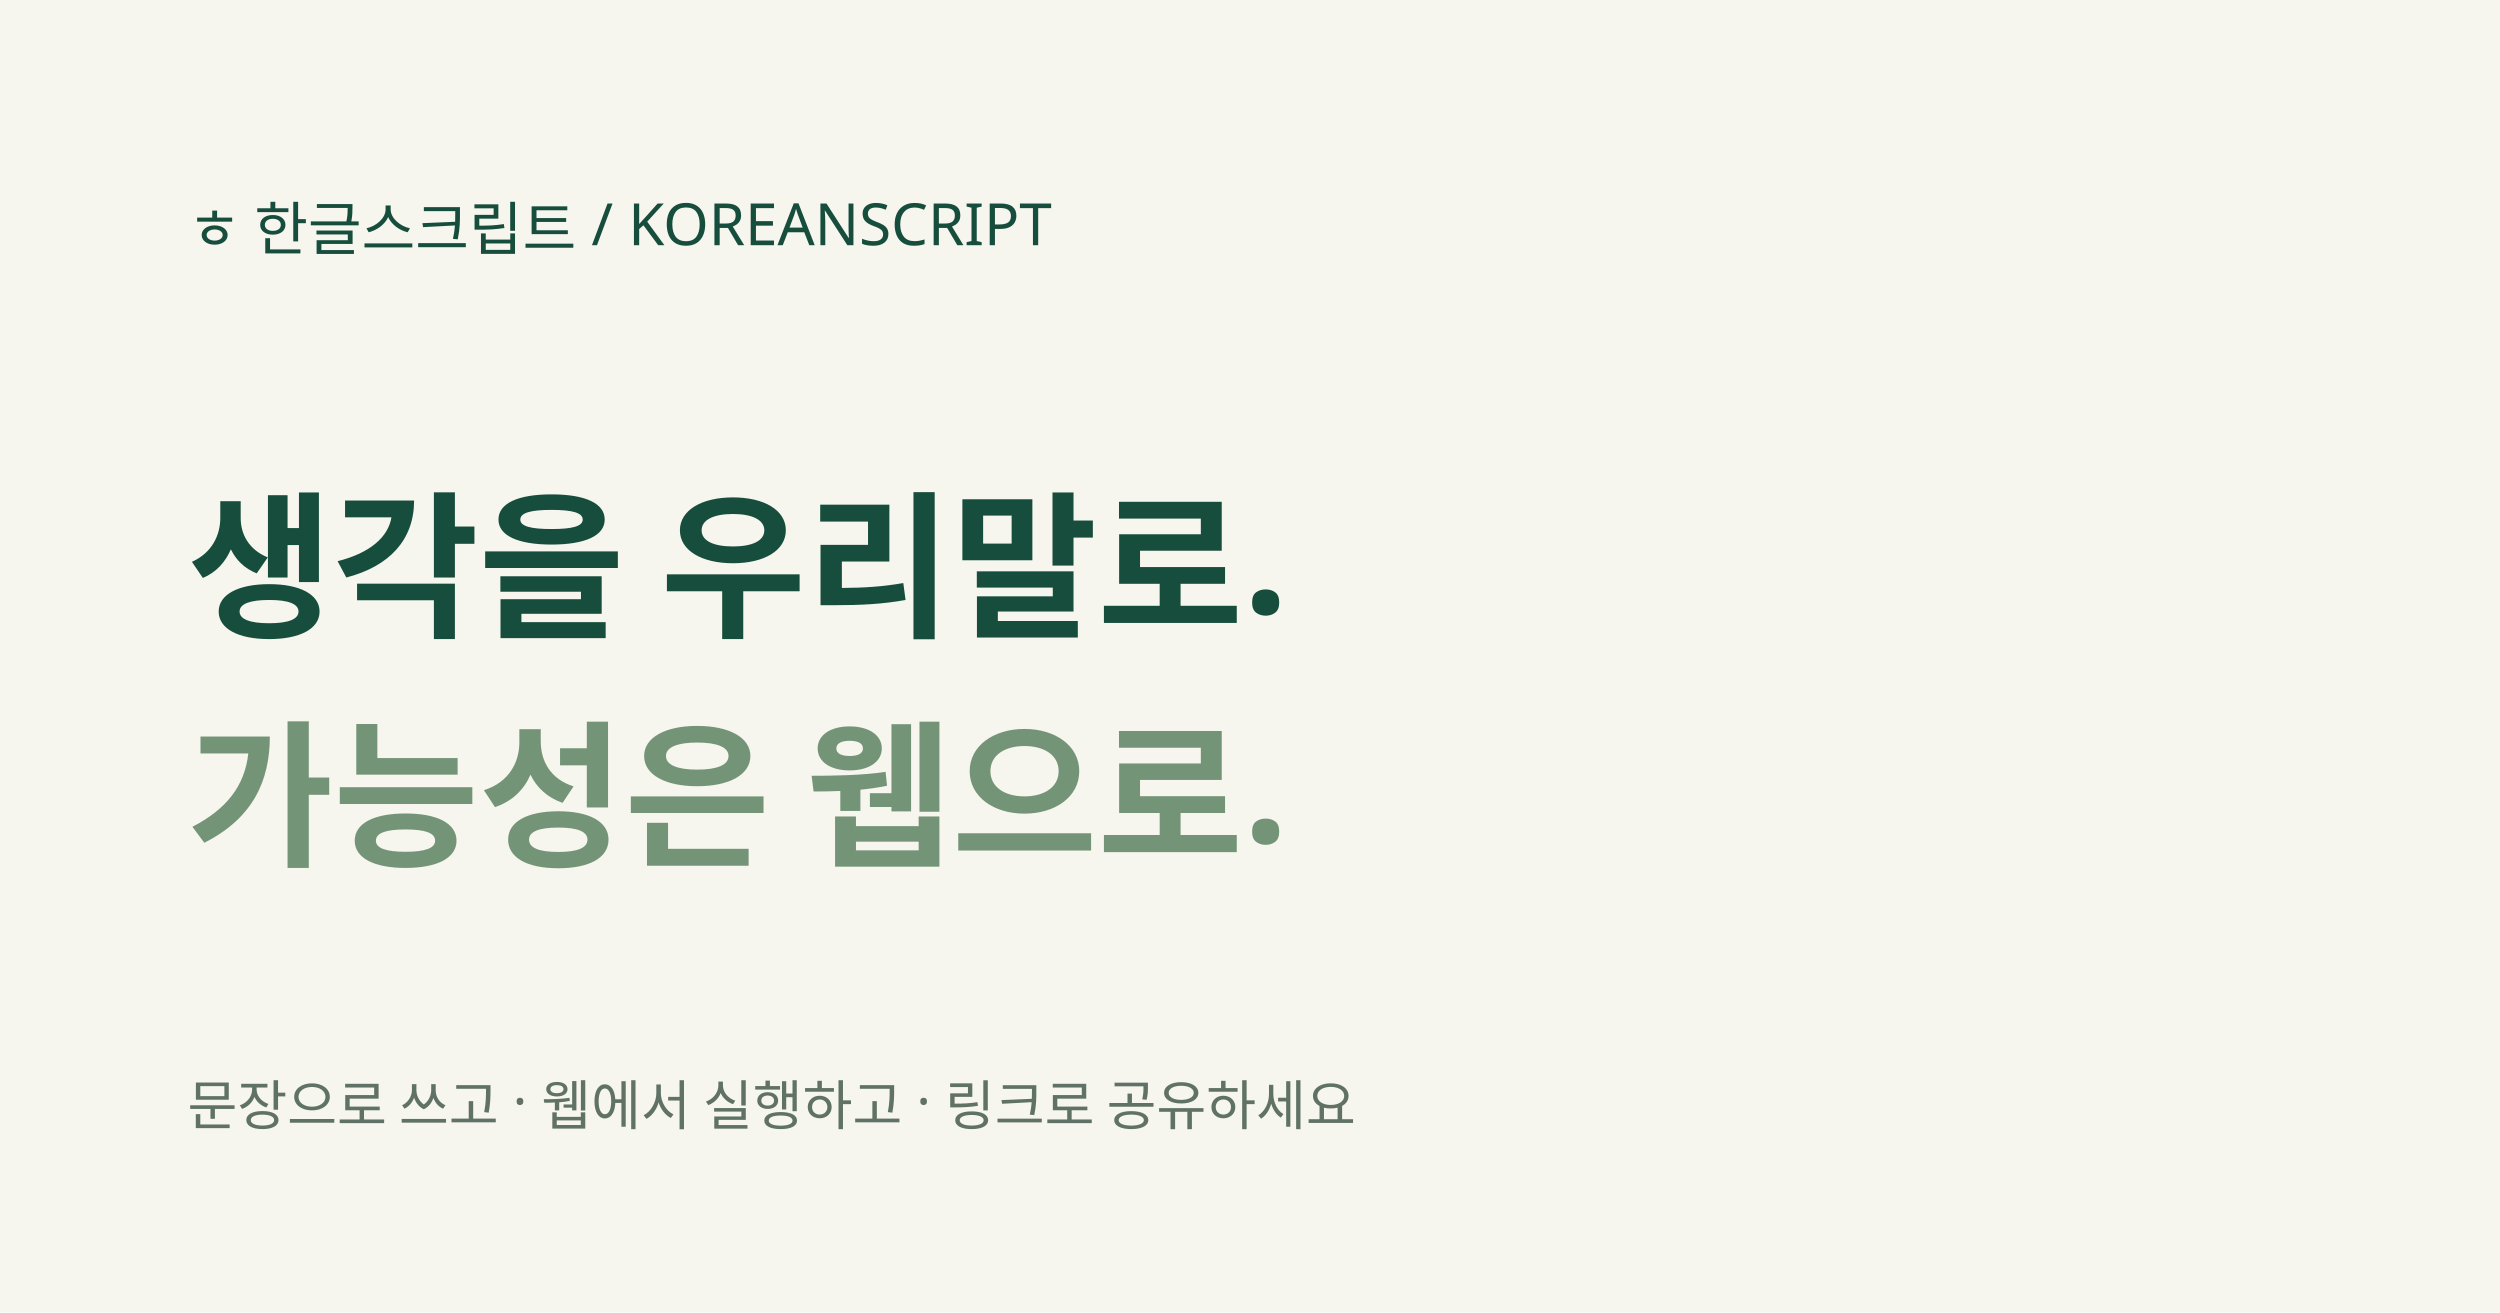
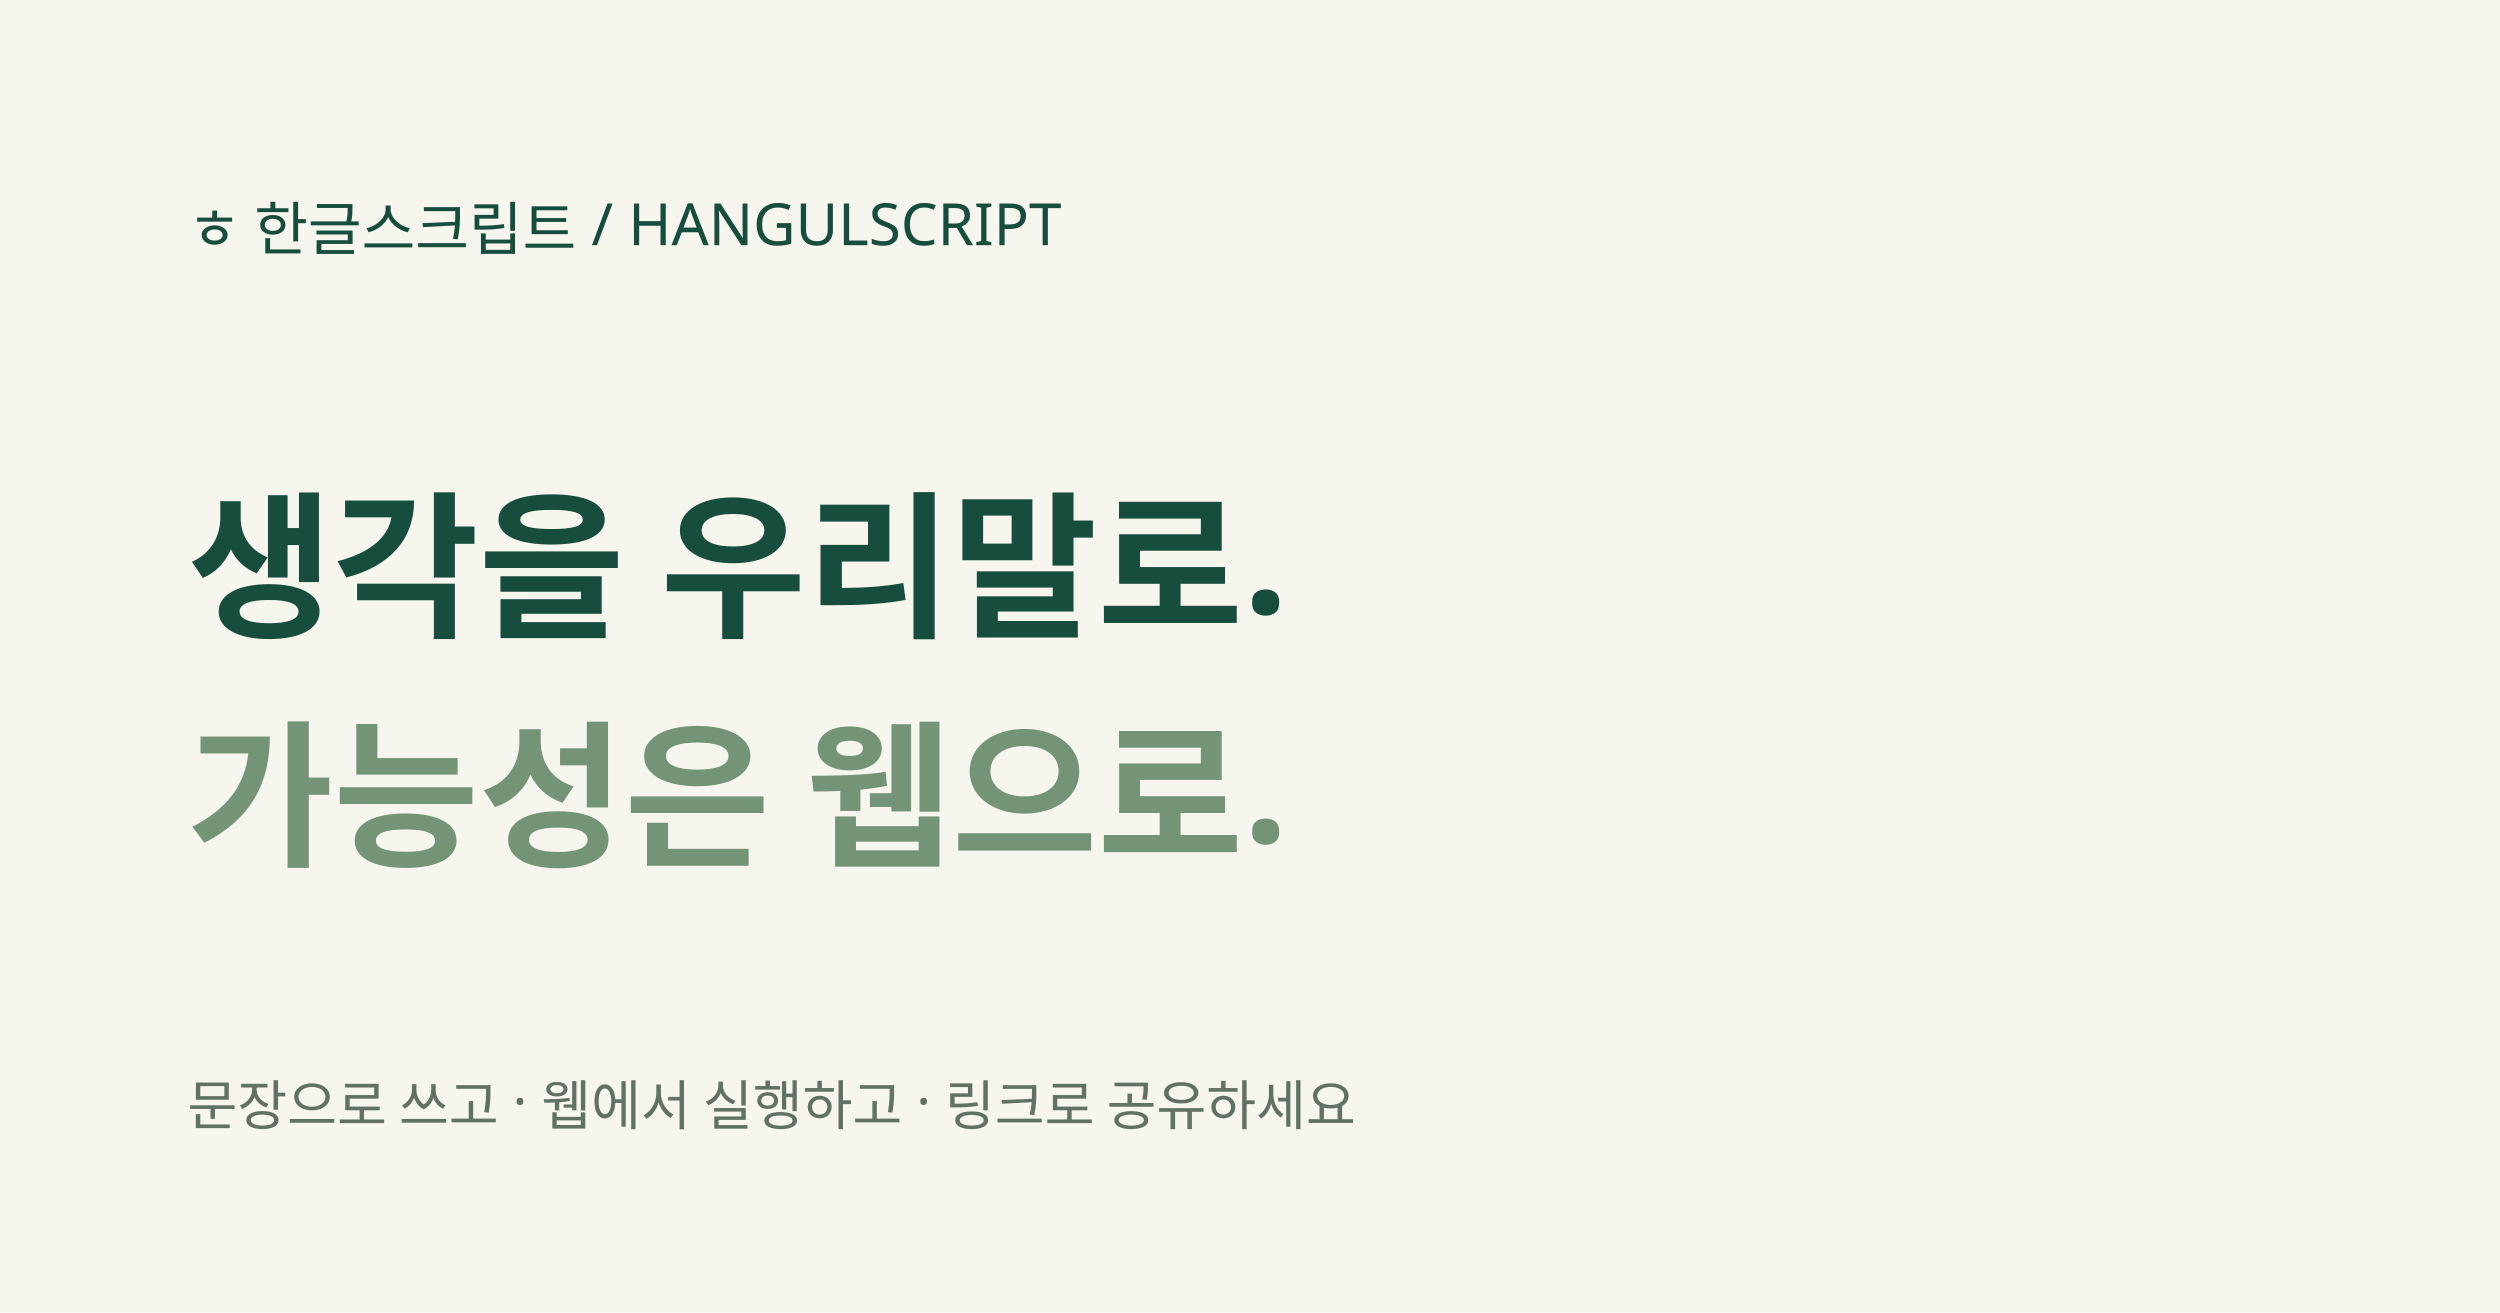
<svg xmlns="http://www.w3.org/2000/svg" width="1200" height="630">
  <rect width="1200" height="630" fill="#f6f5ee" />
-   <text x="90" y="120" fill="#174d3d" font-family="sans-serif" font-size="28">ㅎ 한글스크립트 / KOREANSCRIPT</text>
+   <text x="90" y="120" fill="#174d3d" font-family="sans-serif" font-size="28">ㅎ 한글스크립트 / HANGULSCRIPT</text>
  <text x="90" y="300" fill="#174d3d" font-family="sans-serif" font-size="76" font-weight="bold">생각을 우리말로.</text>
  <text x="90" y="410" fill="#749477" font-family="sans-serif" font-size="76" font-weight="bold">가능성은 웹으로.</text>
  <text x="90" y="540" fill="#607265" font-family="sans-serif" font-size="26">문장으로 쓰고 · 웹에서 실행하고 · 링크로 공유하세요</text>
</svg>
